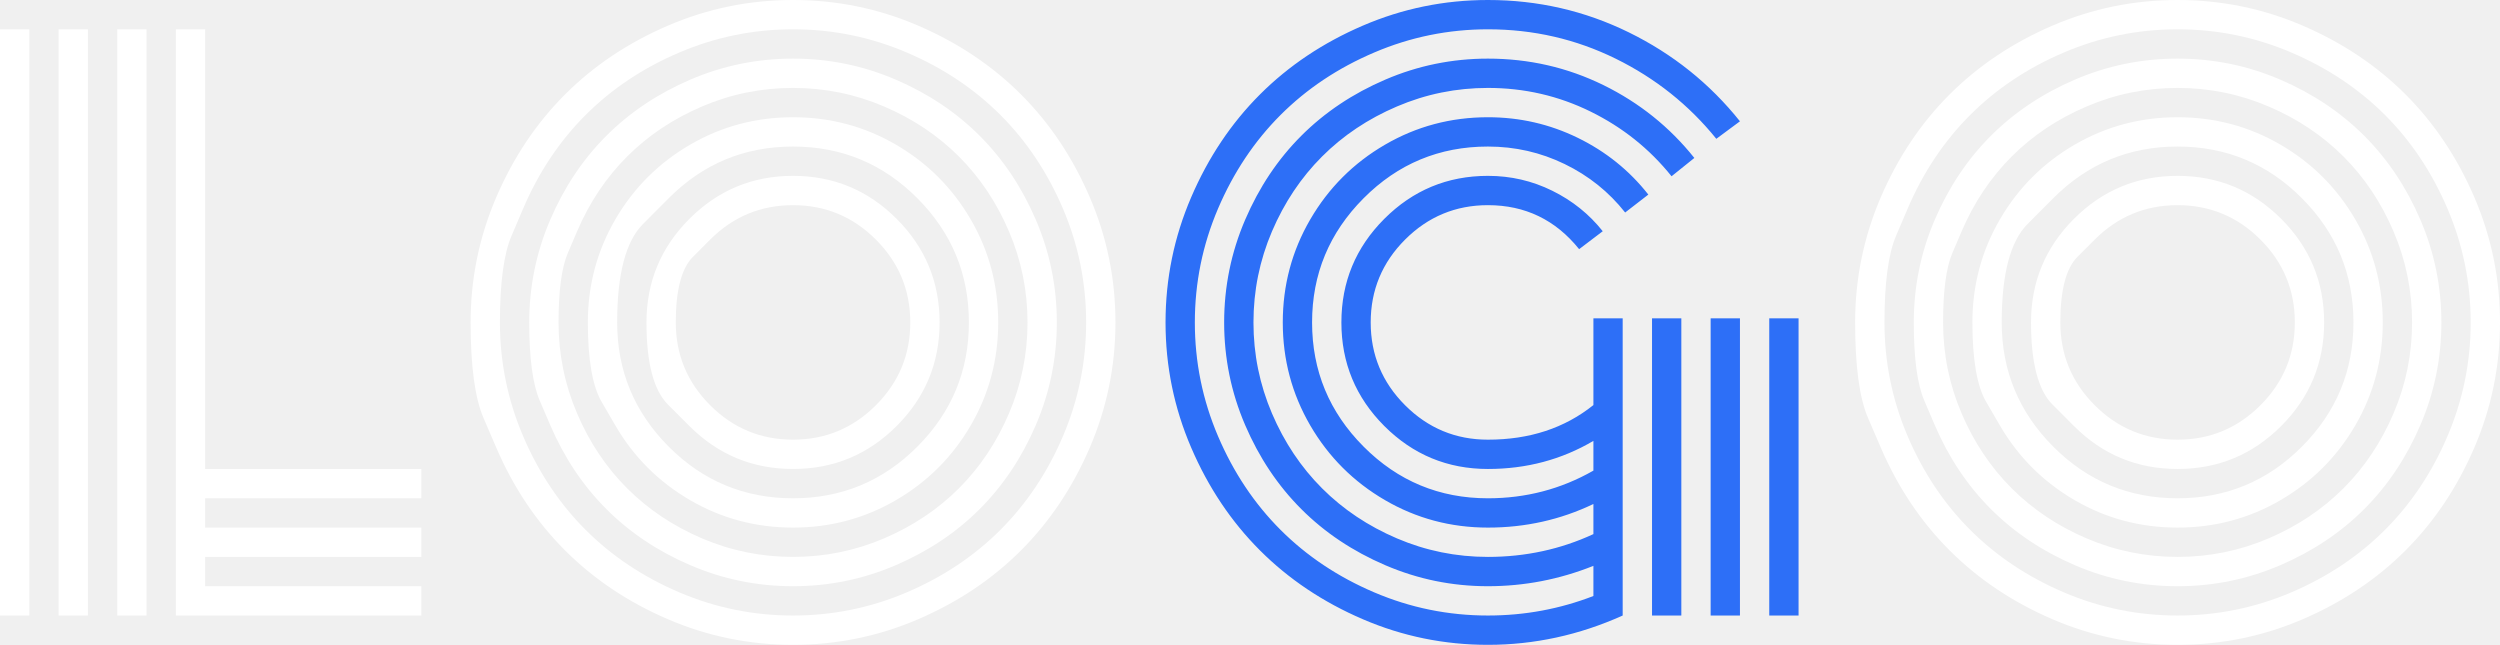
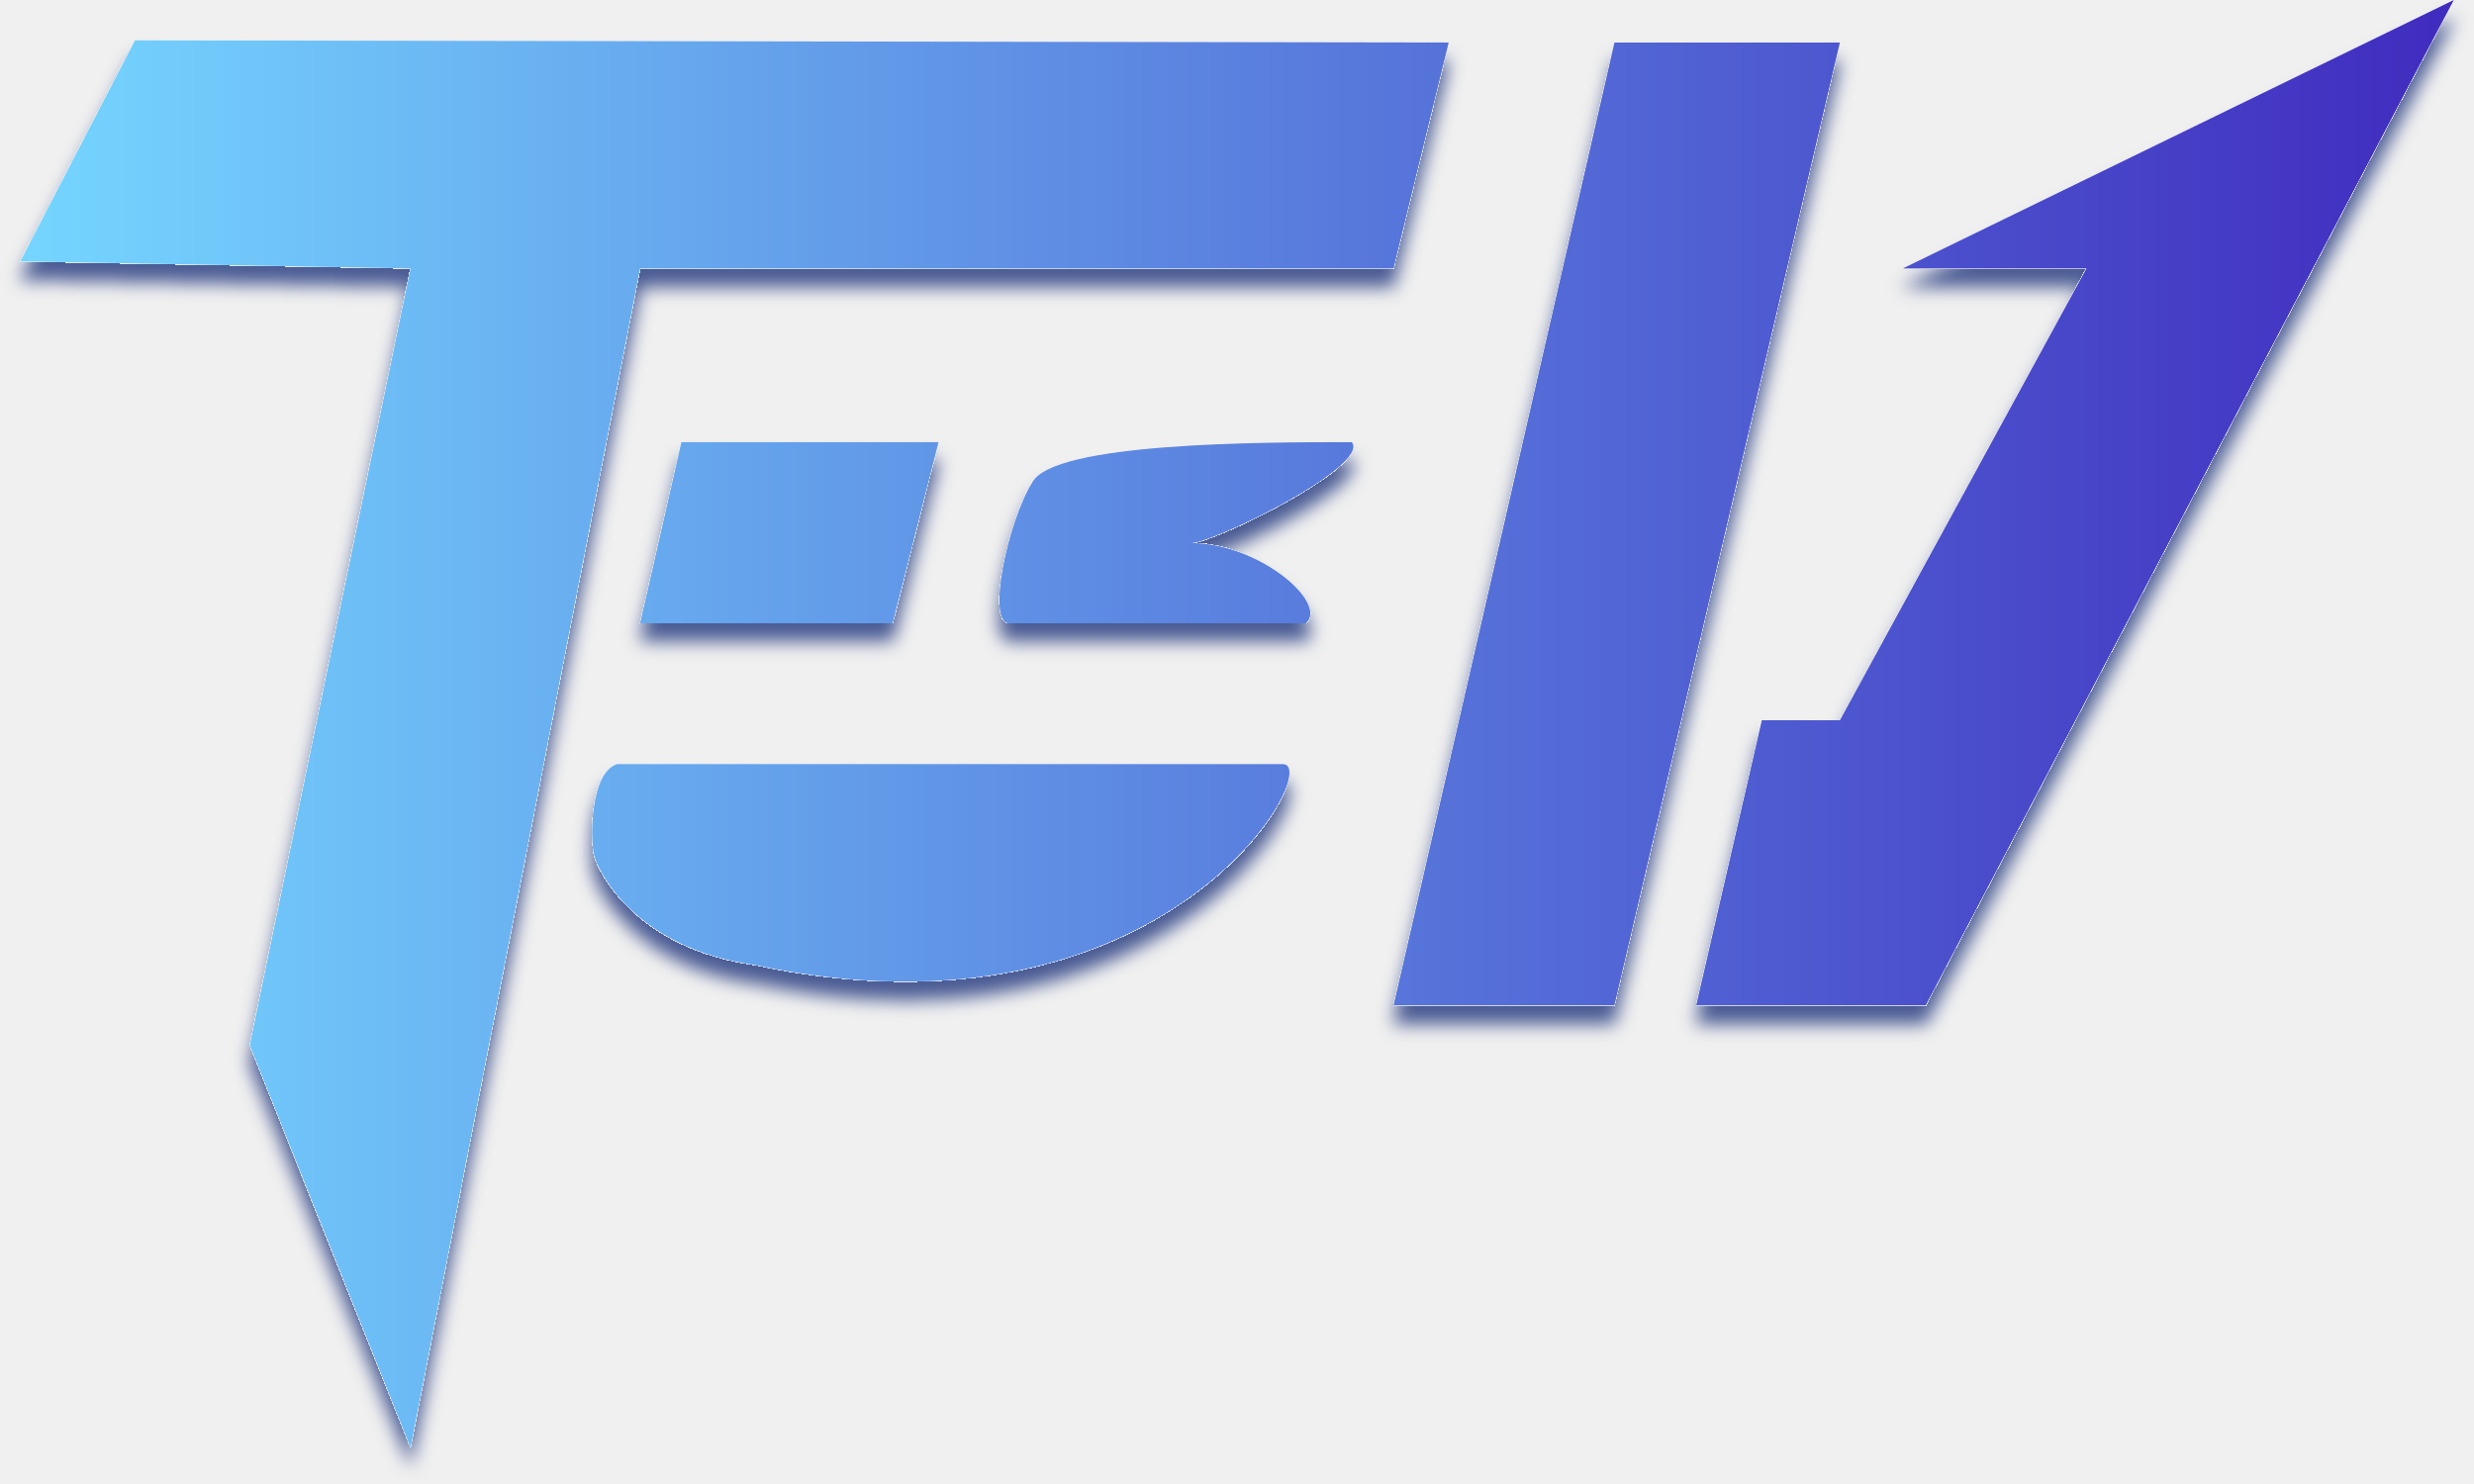
- <svg xmlns="http://www.w3.org/2000/svg" width="77.962" height="20.109" viewBox="0 0 77.962 20.109" fill="none">
-   <g>
-     <path fill="#FFFFFF" d="M0 0.914L0.914 0.914L0.914 19.195L0 19.195L0 0.914ZM5.484 0.914L6.398 0.914L6.398 14.625L13.14 14.625L13.14 15.539L6.398 15.539L6.398 16.453L13.14 16.453L13.14 17.367L6.398 17.367L6.398 18.281L13.14 18.281L13.14 19.195L5.484 19.195L5.484 0.914ZM3.656 0.914L4.57 0.914L4.57 19.195L3.656 19.195L3.656 0.914ZM1.828 0.914L2.742 0.914L2.742 19.195L1.828 19.195L1.828 0.914ZM22.147 7.471Q22.147 7.471 21.611 8.008Q21.074 8.544 21.074 10.055Q21.074 11.565 22.147 12.638Q23.22 13.711 24.73 13.711Q26.241 13.711 27.314 12.638Q28.387 11.565 28.387 10.055Q28.387 8.544 27.314 7.471Q26.241 6.398 24.73 6.398Q23.22 6.398 22.147 7.471ZM21.5 13.286Q21.5 13.286 20.83 12.616Q20.16 11.946 20.16 10.055Q20.16 8.163 21.5 6.824Q22.839 5.484 24.73 5.484Q26.622 5.484 27.961 6.824Q29.301 8.163 29.301 10.055Q29.301 11.946 27.961 13.286Q26.622 14.625 24.73 14.625Q22.839 14.625 21.5 13.286ZM20.852 6.183Q20.852 6.183 20.049 6.989Q19.246 7.795 19.246 10.055Q19.246 12.315 20.852 13.927Q22.458 15.539 24.73 15.539Q27.003 15.539 28.609 13.927Q30.215 12.315 30.215 10.055Q30.215 7.795 28.609 6.183Q27.003 4.57 24.73 4.57Q22.458 4.57 20.852 6.183ZM19.189 13.267Q19.189 13.267 18.761 12.53Q18.332 11.794 18.332 10.055Q18.332 8.315 19.189 6.843Q20.046 5.37 21.519 4.513Q22.991 3.656 24.73 3.656Q26.47 3.656 27.942 4.513Q29.415 5.37 30.272 6.843Q31.129 8.315 31.129 10.055Q31.129 11.794 30.272 13.267Q29.415 14.739 27.942 15.596Q26.47 16.453 24.73 16.453Q22.991 16.453 21.519 15.596Q20.046 14.739 19.189 13.267ZM17.996 7.217Q17.996 7.217 17.707 7.893Q17.418 8.569 17.418 10.055Q17.418 11.54 17.996 12.892Q18.573 14.244 19.557 15.228Q20.541 16.212 21.893 16.79Q23.245 17.367 24.73 17.367Q26.216 17.367 27.568 16.79Q28.92 16.212 29.904 15.228Q30.888 14.244 31.465 12.892Q32.043 11.54 32.043 10.055Q32.043 8.569 31.465 7.217Q30.888 5.865 29.904 4.881Q28.92 3.897 27.568 3.32Q26.216 2.742 24.73 2.742Q23.245 2.742 21.893 3.32Q20.541 3.897 19.557 4.881Q18.573 5.865 17.996 7.217ZM17.158 13.254Q17.158 13.254 16.831 12.492Q16.504 11.73 16.504 10.055Q16.504 8.379 17.158 6.855Q17.811 5.332 18.91 4.234Q20.008 3.136 21.531 2.482Q23.055 1.828 24.73 1.828Q26.406 1.828 27.93 2.482Q29.453 3.136 30.551 4.234Q31.649 5.332 32.303 6.855Q32.957 8.379 32.957 10.055Q32.957 11.73 32.303 13.254Q31.649 14.777 30.551 15.876Q29.453 16.974 27.93 17.627Q26.406 18.281 24.73 18.281Q23.055 18.281 21.531 17.627Q20.008 16.974 18.91 15.876Q17.811 14.777 17.158 13.254ZM16.314 6.506Q16.314 6.506 15.952 7.354Q15.59 8.201 15.59 10.055Q15.59 11.908 16.314 13.603Q17.037 15.298 18.262 16.523Q19.487 17.748 21.182 18.472Q22.877 19.195 24.73 19.195Q26.584 19.195 28.279 18.472Q29.974 17.748 31.199 16.523Q32.424 15.298 33.148 13.603Q33.871 11.908 33.871 10.055Q33.871 8.201 33.148 6.506Q32.424 4.812 31.199 3.586Q29.974 2.361 28.279 1.638Q26.584 0.914 24.73 0.914Q22.877 0.914 21.182 1.638Q19.487 2.361 18.262 3.586Q17.037 4.812 16.314 6.506ZM15.476 13.959Q15.476 13.959 15.076 13.029Q14.676 12.099 14.676 10.055Q14.676 8.011 15.476 6.151Q16.275 4.291 17.621 2.945Q18.967 1.6 20.827 0.8Q22.686 0 24.73 0Q26.774 0 28.634 0.8Q30.494 1.6 31.84 2.945Q33.185 4.291 33.985 6.151Q34.785 8.011 34.785 10.055Q34.785 12.099 33.985 13.959Q33.185 15.818 31.84 17.164Q30.494 18.51 28.634 19.31Q26.774 20.109 24.73 20.109Q22.686 20.109 20.827 19.31Q18.967 18.51 17.621 17.164Q16.275 15.818 15.476 13.959ZM65.324 7.471Q65.324 7.471 64.787 8.008Q64.251 8.544 64.251 10.055Q64.251 11.565 65.324 12.638Q66.397 13.711 67.907 13.711Q69.418 13.711 70.491 12.638Q71.564 11.565 71.564 10.055Q71.564 8.544 70.491 7.471Q69.418 6.398 67.907 6.398Q66.397 6.398 65.324 7.471ZM64.676 13.286Q64.676 13.286 64.007 12.616Q63.337 11.946 63.337 10.055Q63.337 8.163 64.676 6.824Q66.016 5.484 67.907 5.484Q69.799 5.484 71.138 6.824Q72.478 8.163 72.478 10.055Q72.478 11.946 71.138 13.286Q69.799 14.625 67.907 14.625Q66.016 14.625 64.676 13.286ZM64.029 6.183Q64.029 6.183 63.226 6.989Q62.423 7.795 62.423 10.055Q62.423 12.315 64.029 13.927Q65.635 15.539 67.907 15.539Q70.18 15.539 71.786 13.927Q73.392 12.315 73.392 10.055Q73.392 7.795 71.786 6.183Q70.18 4.57 67.907 4.57Q65.635 4.57 64.029 6.183ZM62.366 13.267Q62.366 13.267 61.937 12.53Q61.509 11.794 61.509 10.055Q61.509 8.315 62.366 6.843Q63.223 5.37 64.695 4.513Q66.168 3.656 67.907 3.656Q69.647 3.656 71.119 4.513Q72.592 5.37 73.449 6.843Q74.306 8.315 74.306 10.055Q74.306 11.794 73.449 13.267Q72.592 14.739 71.119 15.596Q69.647 16.453 67.907 16.453Q66.168 16.453 64.695 15.596Q63.223 14.739 62.366 13.267ZM61.172 7.217Q61.172 7.217 60.883 7.893Q60.595 8.569 60.595 10.055Q60.595 11.54 61.172 12.892Q61.75 14.244 62.734 15.228Q63.718 16.212 65.07 16.79Q66.422 17.367 67.907 17.367Q69.393 17.367 70.745 16.79Q72.097 16.212 73.081 15.228Q74.064 14.244 74.642 12.892Q75.22 11.54 75.22 10.055Q75.22 8.569 74.642 7.217Q74.064 5.865 73.081 4.881Q72.097 3.897 70.745 3.32Q69.393 2.742 67.907 2.742Q66.422 2.742 65.07 3.32Q63.718 3.897 62.734 4.881Q61.75 5.865 61.172 7.217ZM60.334 13.254Q60.334 13.254 60.008 12.492Q59.681 11.73 59.681 10.055Q59.681 8.379 60.334 6.855Q60.988 5.332 62.086 4.234Q63.185 3.136 64.708 2.482Q66.231 1.828 67.907 1.828Q69.583 1.828 71.106 2.482Q72.63 3.136 73.728 4.234Q74.826 5.332 75.48 6.855Q76.134 8.379 76.134 10.055Q76.134 11.73 75.48 13.254Q74.826 14.777 73.728 15.876Q72.63 16.974 71.106 17.627Q69.583 18.281 67.907 18.281Q66.231 18.281 64.708 17.627Q63.185 16.974 62.086 15.876Q60.988 14.777 60.334 13.254ZM59.49 6.506Q59.49 6.506 59.128 7.354Q58.767 8.201 58.767 10.055Q58.767 11.908 59.49 13.603Q60.214 15.298 61.439 16.523Q62.664 17.748 64.359 18.472Q66.054 19.195 67.907 19.195Q69.761 19.195 71.456 18.472Q73.15 17.748 74.376 16.523Q75.601 15.298 76.324 13.603Q77.048 11.908 77.048 10.055Q77.048 8.201 76.324 6.506Q75.601 4.812 74.376 3.586Q73.15 2.361 71.456 1.638Q69.761 0.914 67.907 0.914Q66.054 0.914 64.359 1.638Q62.664 2.361 61.439 3.586Q60.214 4.812 59.49 6.506ZM58.652 13.959Q58.652 13.959 58.252 13.029Q57.852 12.099 57.852 10.055Q57.852 8.011 58.652 6.151Q59.452 4.291 60.798 2.945Q62.144 1.6 64.003 0.8Q65.863 0 67.907 0Q69.951 0 71.811 0.8Q73.671 1.6 75.017 2.945Q76.362 4.291 77.162 6.151Q77.962 8.011 77.962 10.055Q77.962 12.099 77.162 13.959Q76.362 15.818 75.017 17.164Q73.671 18.51 71.811 19.31Q69.951 20.109 67.907 20.109Q65.863 20.109 64.003 19.31Q62.144 18.51 60.798 17.164Q59.452 15.818 58.652 13.959Z">
-         </path>
-     <path fill="#2D6FF7" d="M49.69 9.928L50.603 9.928L50.603 19.195Q48.572 20.109 46.401 20.109Q44.357 20.109 42.498 19.31Q40.638 18.51 39.292 17.164Q37.946 15.818 37.147 13.959Q36.347 12.099 36.347 10.055Q36.347 8.011 37.147 6.151Q37.946 4.291 39.292 2.945Q40.638 1.6 42.498 0.8Q44.357 0 46.401 0Q48.737 0 50.794 1.009Q52.851 2.019 54.26 3.783L53.523 4.329Q52.241 2.742 50.381 1.828Q48.522 0.914 46.401 0.914Q44.548 0.914 42.853 1.638Q41.158 2.361 39.933 3.586Q38.708 4.812 37.984 6.506Q37.261 8.201 37.261 10.055Q37.261 11.908 37.984 13.603Q38.708 15.298 39.933 16.523Q41.158 17.748 42.853 18.472Q44.548 19.195 46.401 19.195Q48.115 19.195 49.69 18.586L49.69 17.646Q48.102 18.281 46.401 18.281Q44.726 18.281 43.202 17.627Q41.679 16.974 40.581 15.876Q39.482 14.777 38.829 13.254Q38.175 11.73 38.175 10.055Q38.175 8.379 38.829 6.855Q39.482 5.332 40.581 4.234Q41.679 3.136 43.202 2.482Q44.726 1.828 46.401 1.828Q48.318 1.828 50.001 2.653Q51.683 3.479 52.838 4.926L52.127 5.497Q51.099 4.215 49.601 3.479Q48.102 2.742 46.401 2.742Q44.916 2.742 43.564 3.32Q42.212 3.897 41.228 4.881Q40.244 5.865 39.666 7.217Q39.089 8.569 39.089 10.055Q39.089 11.54 39.666 12.892Q40.244 14.244 41.228 15.228Q42.212 16.212 43.564 16.79Q44.916 17.367 46.401 17.367Q48.153 17.367 49.69 16.656L49.69 15.717Q48.153 16.453 46.401 16.453Q44.662 16.453 43.19 15.596Q41.717 14.739 40.86 13.267Q40.003 11.794 40.003 10.055Q40.003 8.315 40.86 6.843Q41.717 5.37 43.19 4.513Q44.662 3.656 46.401 3.656Q47.887 3.656 49.201 4.297Q50.515 4.938 51.403 6.068L50.68 6.627Q49.918 5.662 48.794 5.116Q47.671 4.57 46.401 4.57Q44.129 4.57 42.523 6.183Q40.917 7.795 40.917 10.055Q40.917 12.315 42.523 13.927Q44.129 15.539 46.401 15.539Q48.179 15.539 49.69 14.676L49.69 13.749Q48.204 14.625 46.401 14.625Q44.51 14.625 43.17 13.286Q41.831 11.946 41.831 10.055Q41.831 8.163 43.17 6.824Q44.51 5.484 46.401 5.484Q47.468 5.484 48.407 5.948Q49.347 6.411 49.981 7.211L49.245 7.77Q48.141 6.398 46.401 6.398Q44.891 6.398 43.818 7.471Q42.745 8.544 42.745 10.055Q42.745 11.565 43.818 12.638Q44.891 13.711 46.401 13.711Q48.344 13.711 49.69 12.632L49.69 9.928ZM55.174 9.928L56.088 9.928L56.088 19.195L55.174 19.195L55.174 9.928ZM53.346 9.928L54.26 9.928L54.26 19.195L53.346 19.195L53.346 9.928ZM51.518 9.928L52.432 9.928L52.432 19.195L51.518 19.195L51.518 9.928Z">
-         </path>
+ <svg xmlns="http://www.w3.org/2000/svg" width="100px" height="60px" max-height="100px" max-width="100px" viewBox="0 0 3383 2033" fill="none">
+   <g filter="url(#filter_0_6)">
+     <path d="M3358 0L2634.8 1377.28L2320.37 1377.28L2410.3 986.693L2517.2 986.693L2854.91 367.756L2603.36 367.756L3358 0ZM182.217 55.284L1981.41 58.288L1905.94 367.756L873.972 367.756L559.538 1983L339.434 1431.97L559.538 367.756L25 358.142L182.217 55.284ZM2208.43 58.288L2517.2 58.288L2208.43 1377.28L1905.94 1377.28L2208.43 58.288ZM930.57 605.716L1282.74 605.716L1219.85 853.892L873.972 853.892L930.57 605.716ZM1848.72 605.716C1874.5 638.164 1659.74 743.925 1628.61 743.925C1721.07 743.925 1817.29 826.135 1785.83 853.892L1379.58 853.892C1348.14 853.892 1377.08 715.869 1411.02 661C1439.97 605.917 1726.09 605.716 1848.72 605.716ZM842.528 1046.78L1754.39 1046.78C1811.61 1046.78 1597.17 1442.18 1031.19 1322C868.31 1299.16 816.746 1194.61 811.085 1171.77C805.423 1148.94 805.425 1058.8 842.528 1046.78Z" fill-rule="evenodd" fill="url(#linear_fill_0_6)">
+ </path>
  </g>
+   <defs>
+     <linearGradient id="linear_fill_0_6" x1="19.34" y1="984.94" x2="3352.34" y2="984.94" gradientUnits="userSpaceOnUse">
+       <stop offset="0" stop-color="#75D6FF" />
+       <stop offset="1" stop-color="#402CBF" />
+     </linearGradient>
+     <filter id="filter_0_6" x="0" y="0" width="3383" height="2033" filterUnits="userSpaceOnUse" color-interpolation-filters="sRGB">
+       <feFlood flood-opacity="0" result="feFloodId_0_6" />
+       <feColorMatrix in="SourceAlpha" type="matrix" values="0 0 0 0 0 0 0 0 0 0 0 0 0 0 0 0 0 0 127 0" result="hardAlpha_0_6" />
+       <feOffset dx="0" dy="25" />
+       <feGaussianBlur stdDeviation="12.5" />
+       <feComposite in2="hardAlpha_0_6" operator="out" />
+       <feColorMatrix type="matrix" values="0 0 0 0 0.29 0 0 0 0 0.357 0 0 0 0 0.58 0 0 0 1 0" />
+       <feBlend mode="normal" in2="feFloodId_0_6" result="dropShadow_1_0_6" />
+       <feBlend mode="normal" in="SourceGraphic" in2="dropShadow_1_0_6" result="shape_0_6" />
+     </filter>
+   </defs>
</svg>
